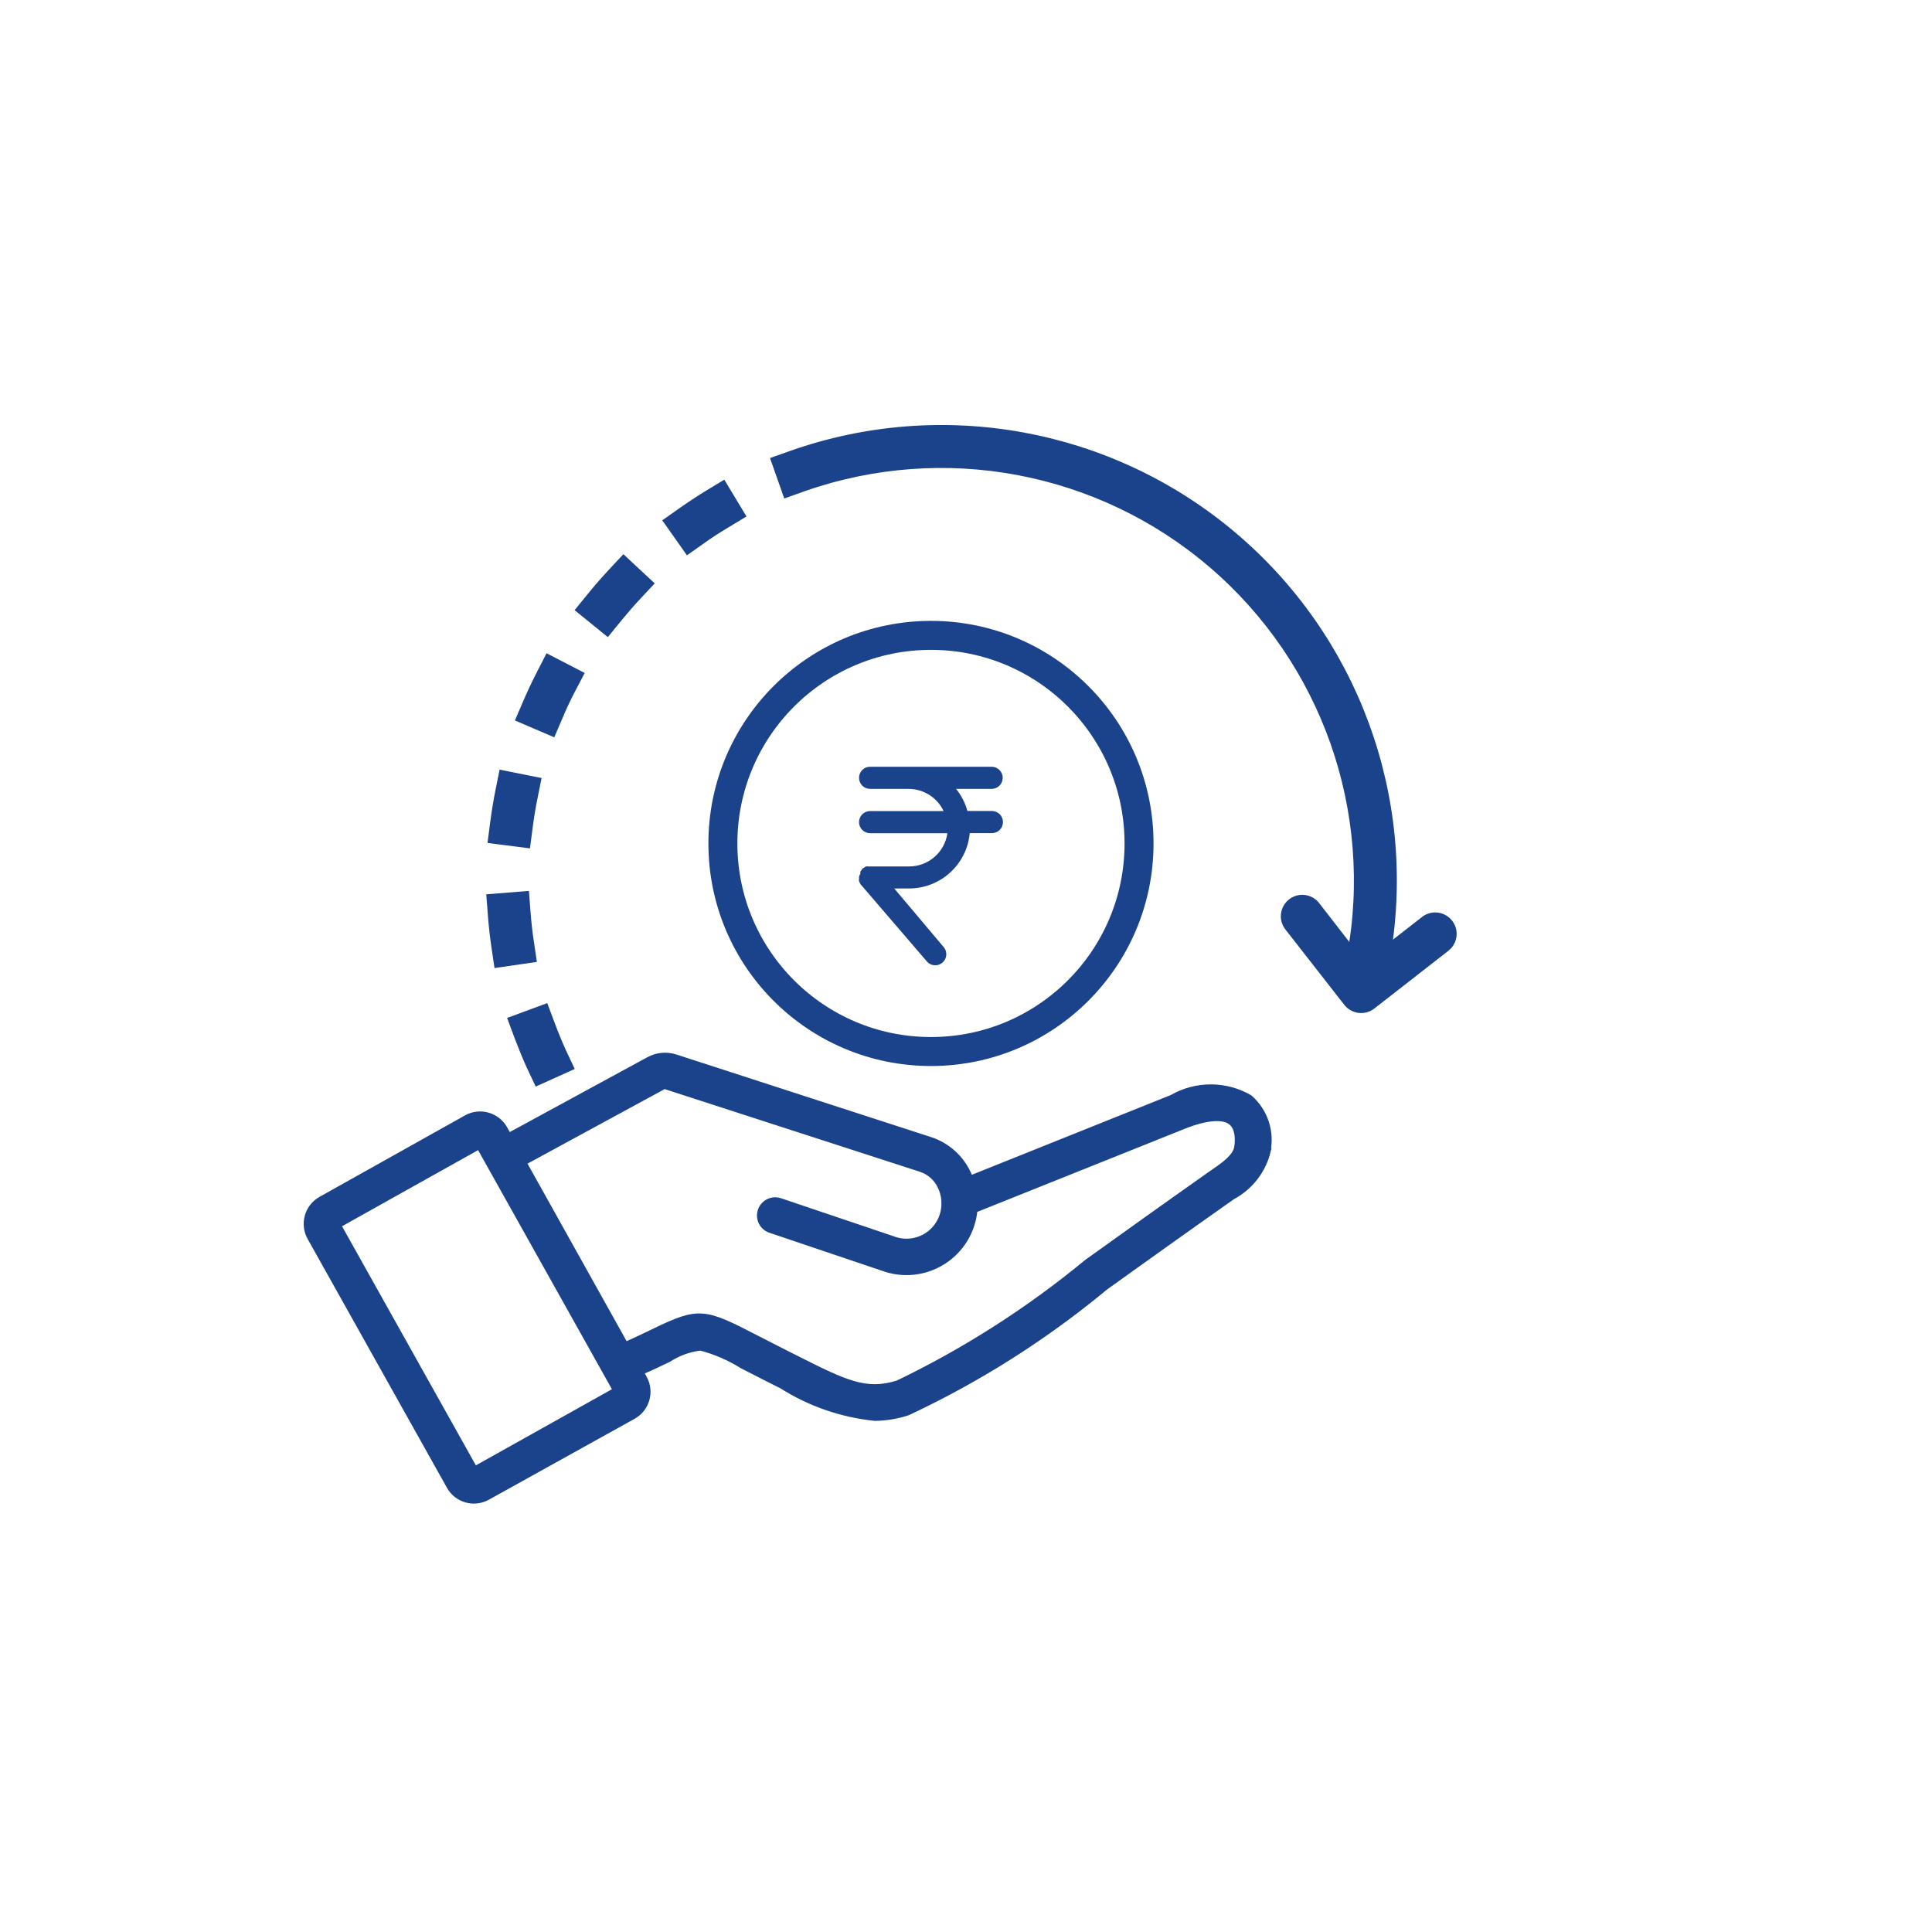
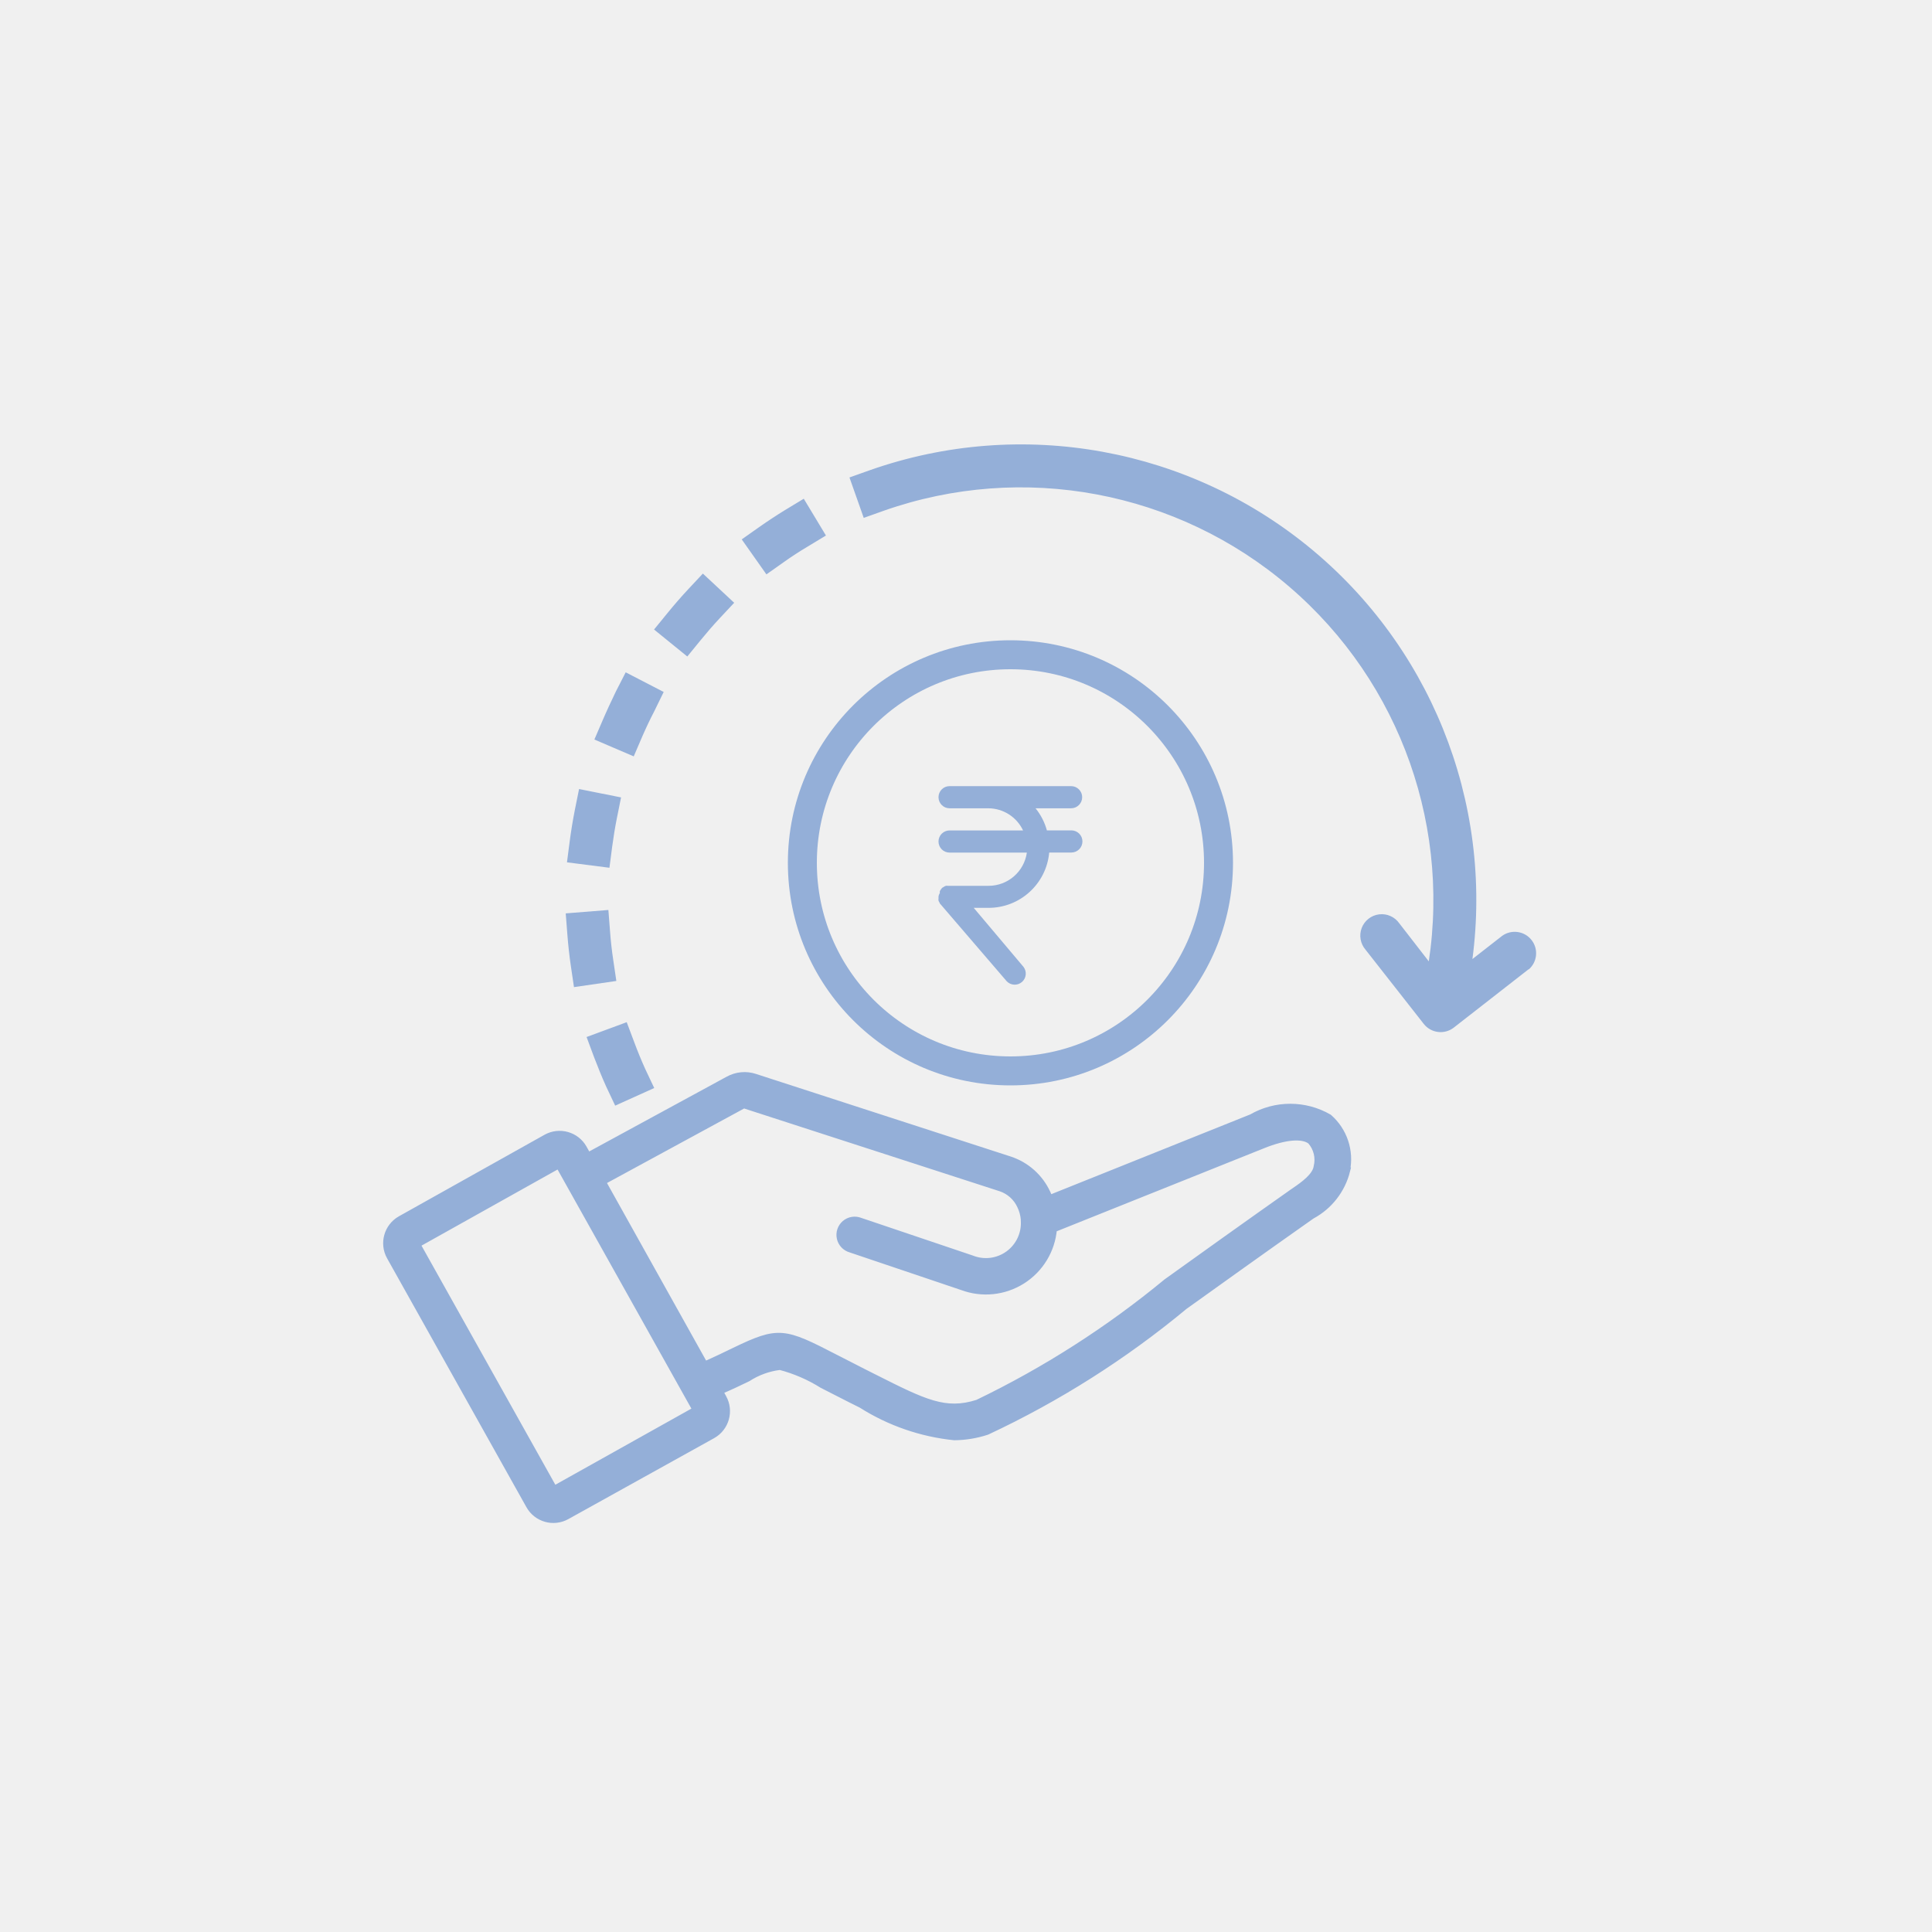
<svg xmlns="http://www.w3.org/2000/svg" width="30" height="30" viewBox="0 0 30 30">
  <defs>
    <clipPath id="b">
      <rect width="30" height="30" />
    </clipPath>
  </defs>
  <g id="a" clip-path="url(#b)">
-     <rect width="30" height="30" fill="#fff" />
-     <g transform="translate(77.653 -5477.81)">
-       <g transform="translate(-72.888 5487.994)">
-         <g transform="translate(0 0)">
-           <path d="M24.972,60.934a1.093,1.093,0,0,1-.545.7l-.03.021c-.758.534-1.39.987-1.947,1.386a14.284,14.284,0,0,1-3.067,1.945,1.671,1.671,0,0,1-.507.084,3.328,3.328,0,0,1-1.444-.5l-.168-.084c-.17-.086-.313-.159-.439-.224a2.371,2.371,0,0,0-.656-.284,1.179,1.179,0,0,0-.5.181c-.12.058-.261.126-.435.2l.054.1a.43.43,0,0,1-.165.584L12.859,66.3a.429.429,0,0,1-.584-.165l-2.164-3.865a.43.43,0,0,1,.165-.584l2.261-1.266a.43.43,0,0,1,.584.165l.066.118,2.177-1.184a.521.521,0,0,1,.418-.039l3.954,1.282a.978.978,0,0,1,.583.519c.013.027.025.055.035.083l3.138-1.258a1.2,1.2,0,0,1,1.2,0,.863.863,0,0,1,.277.828ZM14.861,64.648l-1.968-3.516v0h0l-.159-.284-2.2,1.231,2.127,3.8Zm9.548-4.172c-.126-.1-.4-.075-.744.064l-3.246,1.3a1.056,1.056,0,0,1-1.422.9l-1.733-.585a.233.233,0,1,1,.149-.441l1.733.585a.593.593,0,0,0,.812-.59c0-.006,0-.013,0-.019a.612.612,0,0,0-.057-.208.517.517,0,0,0-.306-.276L15.64,59.925a.058.058,0,0,0-.053,0l-2.173,1.181L15,63.947c.187-.083.336-.155.461-.216.689-.332.766-.308,1.573.109.125.064.266.137.434.222l.169.085c.775.391,1.1.552,1.6.393a14.489,14.489,0,0,0,2.935-1.879c.558-.4,1.19-.853,1.95-1.389l.032-.022c.147-.1.33-.231.351-.377C24.519,60.805,24.539,60.578,24.409,60.476Z" transform="translate(-10.056 -53.241)" fill="#1b438b" stroke="#1b438b" stroke-width="0.1" />
+     <g transform="translate(1.234 0.301)">
+       <g transform="translate(77.653 -5477.81)">
+         <g transform="translate(-72.888 5487.994)">
+           <path d="M24.972,60.934a1.093,1.093,0,0,1-.545.7l-.03.021c-.758.534-1.39.987-1.947,1.386a14.284,14.284,0,0,1-3.067,1.945,1.671,1.671,0,0,1-.507.084,3.328,3.328,0,0,1-1.444-.5l-.168-.084-.439-.224a2.371,2.371,0,0,0-.656-.284,1.179,1.179,0,0,0-.5.181c-.12.058-.261.126-.435.2l.054.1a.43.43,0,0,1-.165.584L12.859,66.3a.429.429,0,0,1-.584-.165L10.111,62.27a.43.43,0,0,1,.165-.584l2.261-1.266a.43.43,0,0,1,.584.165l.066.118,2.177-1.184a.521.521,0,0,1,.418-.039l3.954,1.282a.978.978,0,0,1,.583.519.858.858,0,0,1,.035.083l3.138-1.258a1.2,1.2,0,0,1,1.2,0,.863.863,0,0,1,.277.828ZM14.861,64.648l-1.968-3.516h0l-.159-.284-2.2,1.231,2.127,3.8Zm9.548-4.172c-.126-.1-.4-.075-.744.064l-3.246,1.3a1.056,1.056,0,0,1-1.422.9l-1.733-.585a.233.233,0,1,1,.149-.441l1.733.585a.593.593,0,0,0,.812-.59V61.69a.612.612,0,0,0-.057-.208.517.517,0,0,0-.306-.276L15.64,59.925a.058.058,0,0,0-.053,0l-2.173,1.181L15,63.947c.187-.083.336-.155.461-.216.689-.332.766-.308,1.573.109l.434.222.169.085c.775.391,1.1.552,1.6.393a14.489,14.489,0,0,0,2.935-1.879c.558-.4,1.19-.853,1.95-1.389l.032-.022c.147-.1.33-.231.351-.377A.44.44,0,0,0,24.409,60.476Z" transform="translate(-10.056 -53.241)" fill="#94afd8" stroke="#94afd8" stroke-width="0.1" />
+         </g>
+         <g transform="translate(-69.997 5484.51)">
+           <path d="M15.62,7.535l.159-.17-.34-.317-.159.17c-.109.117-.215.239-.316.363l-.147.18.361.293.147-.18C15.419,7.759,15.518,7.644,15.62,7.535ZM14,10.689c-.029.146-.054.3-.073.443l-.03.231-.461-.059.03-.231c.021-.159.047-.318.078-.475l.046-.228.456.091ZM14.4,9.4l-.092.214-.427-.183.092-.214c.063-.147.132-.293.2-.435l.106-.207.414.214L14.59,9C14.521,9.132,14.457,9.269,14.4,9.4Zm2.235-2.754-.19.134-.268-.38.19-.134c.131-.092.266-.181.4-.263l.2-.121.241.4-.2.121c-.126.075-.253.157-.375.244Zm-2.36,7.573c.052.14.109.279.17.415l.1.212-.424.191-.1-.212c-.066-.146-.127-.3-.183-.445l-.081-.218.436-.161Zm-.4-1.981.018.233c.011.149.028.3.05.447l.034.23-.46.067-.034-.23c-.023-.158-.041-.319-.053-.478l-.018-.232Zm14.321.733-1.163.907a.233.233,0,0,1-.326-.04L25.8,12.682a.233.233,0,1,1,.367-.286l.6.774a6.508,6.508,0,0,0-8.555-7.334l-.219.078-.155-.439.219-.078a6.971,6.971,0,0,1,9.191,7.728l.659-.514a.233.233,0,0,1,.286.367Z" transform="translate(-13.41 -5.001)" fill="#94afd8" stroke="#94afd8" stroke-width="0.2" />
        </g>
      </g>
-       <g transform="translate(-69.997 5484.51)">
-         <g transform="translate(0 0)">
-           <path d="M15.62,7.535l.159-.17-.34-.317-.159.17c-.109.117-.215.239-.316.363l-.147.18.361.293.147-.18C15.419,7.759,15.518,7.644,15.62,7.535ZM14,10.689c-.029.146-.054.295-.073.443l-.03.231-.461-.059.03-.231c.021-.159.047-.318.078-.475l.046-.228.456.091Zm.4-1.284-.092.214-.427-.183.092-.214c.063-.147.132-.293.205-.435l.106-.207.414.214L14.59,9C14.521,9.132,14.457,9.269,14.4,9.405Zm2.235-2.754-.19.134-.268-.38.19-.134c.131-.092.266-.181.4-.263l.2-.121.241.4-.2.121C16.882,6.483,16.755,6.565,16.633,6.652Zm-2.36,7.573c.052.14.109.279.17.415l.1.212-.424.191-.1-.212c-.066-.146-.127-.3-.183-.445l-.081-.218.436-.161Zm-.4-1.981.018.233c.011.149.028.3.05.447l.034.23-.46.067-.034-.23c-.023-.158-.041-.319-.053-.478l-.018-.232Zm14.321.733-1.163.907a.233.233,0,0,1-.326-.04L25.8,12.682a.233.233,0,1,1,.367-.286l.6.774a6.508,6.508,0,0,0-8.555-7.334l-.219.078-.155-.439.219-.078a6.971,6.971,0,0,1,9.191,7.728l.659-.514a.233.233,0,0,1,.286.367Z" transform="translate(-13.41 -5.001)" fill="#1b438b" stroke="#1b438b" stroke-width="0.2" />
+       <g transform="translate(11 9.641)">
+         <g transform="translate(2.338 2.265)">
+           <path d="M8.056,3.687h-.38A.943.943,0,0,0,7.5,3.344h.552a.172.172,0,0,0,0-.344H6.165a.172.172,0,0,0,0,.344h.6a.6.6,0,0,1,.541.344H6.165a.172.172,0,1,0,0,.344h1.2a.6.6,0,0,1-.593.516H6.141a.112.112,0,0,0-.034,0,.119.119,0,0,0-.033.017l-.021.012h0a.129.129,0,0,0-.024.029.189.189,0,0,0-.015.024.1.1,0,0,0,0,.031.112.112,0,0,0-.021.058h0a.12.12,0,0,0,0,.024.112.112,0,0,0,0,.034.119.119,0,0,0,.017.033.025.025,0,0,0,.012.021l1.031,1.2a.172.172,0,0,0,.261-.223L6.54,4.89h.227a.945.945,0,0,0,.945-.859h.344a.172.172,0,0,0,0-.344Z" transform="translate(-5.992 -3)" fill="#94afd8" />
        </g>
-       </g>
-     </g>
-     <g transform="translate(11 9.641)">
-       <g transform="translate(2.338 2.265)">
-         <path d="M8.056,3.687h-.38A.943.943,0,0,0,7.5,3.344h.552a.172.172,0,0,0,0-.344H6.165a.172.172,0,1,0,0,.344h.6a.6.6,0,0,1,.541.344H6.165a.172.172,0,1,0,0,.344h1.2a.6.6,0,0,1-.593.516H6.141a.112.112,0,0,0-.034,0,.119.119,0,0,0-.033.017l-.021.012h0a.129.129,0,0,0-.024.029.189.189,0,0,0-.015.024.1.1,0,0,0,0,.031.112.112,0,0,0-.021.058h0a.12.12,0,0,0,0,.024.112.112,0,0,0,0,.034.119.119,0,0,0,.017.033.025.025,0,0,0,.012.021l1.031,1.2a.172.172,0,0,0,.261-.223L6.54,4.89h.227a.945.945,0,0,0,.945-.859h.344a.172.172,0,0,0,0-.344Z" transform="translate(-5.992 -3)" fill="#1b438b" />
-       </g>
-       <g transform="translate(0)" fill="none" stroke="#1b438b" stroke-width="0.45">
-         <circle cx="3.456" cy="3.456" r="3.456" stroke="none" />
-         <circle cx="3.456" cy="3.456" r="3.231" fill="none" />
+         <g transform="translate(0 0)" fill="none" stroke="#94afd8" stroke-width="0.45">
+           <circle cx="3.456" cy="3.456" r="3.456" stroke="none" />
+           <circle cx="3.456" cy="3.456" r="3.231" fill="none" />
+         </g>
      </g>
    </g>
  </g>
</svg>
